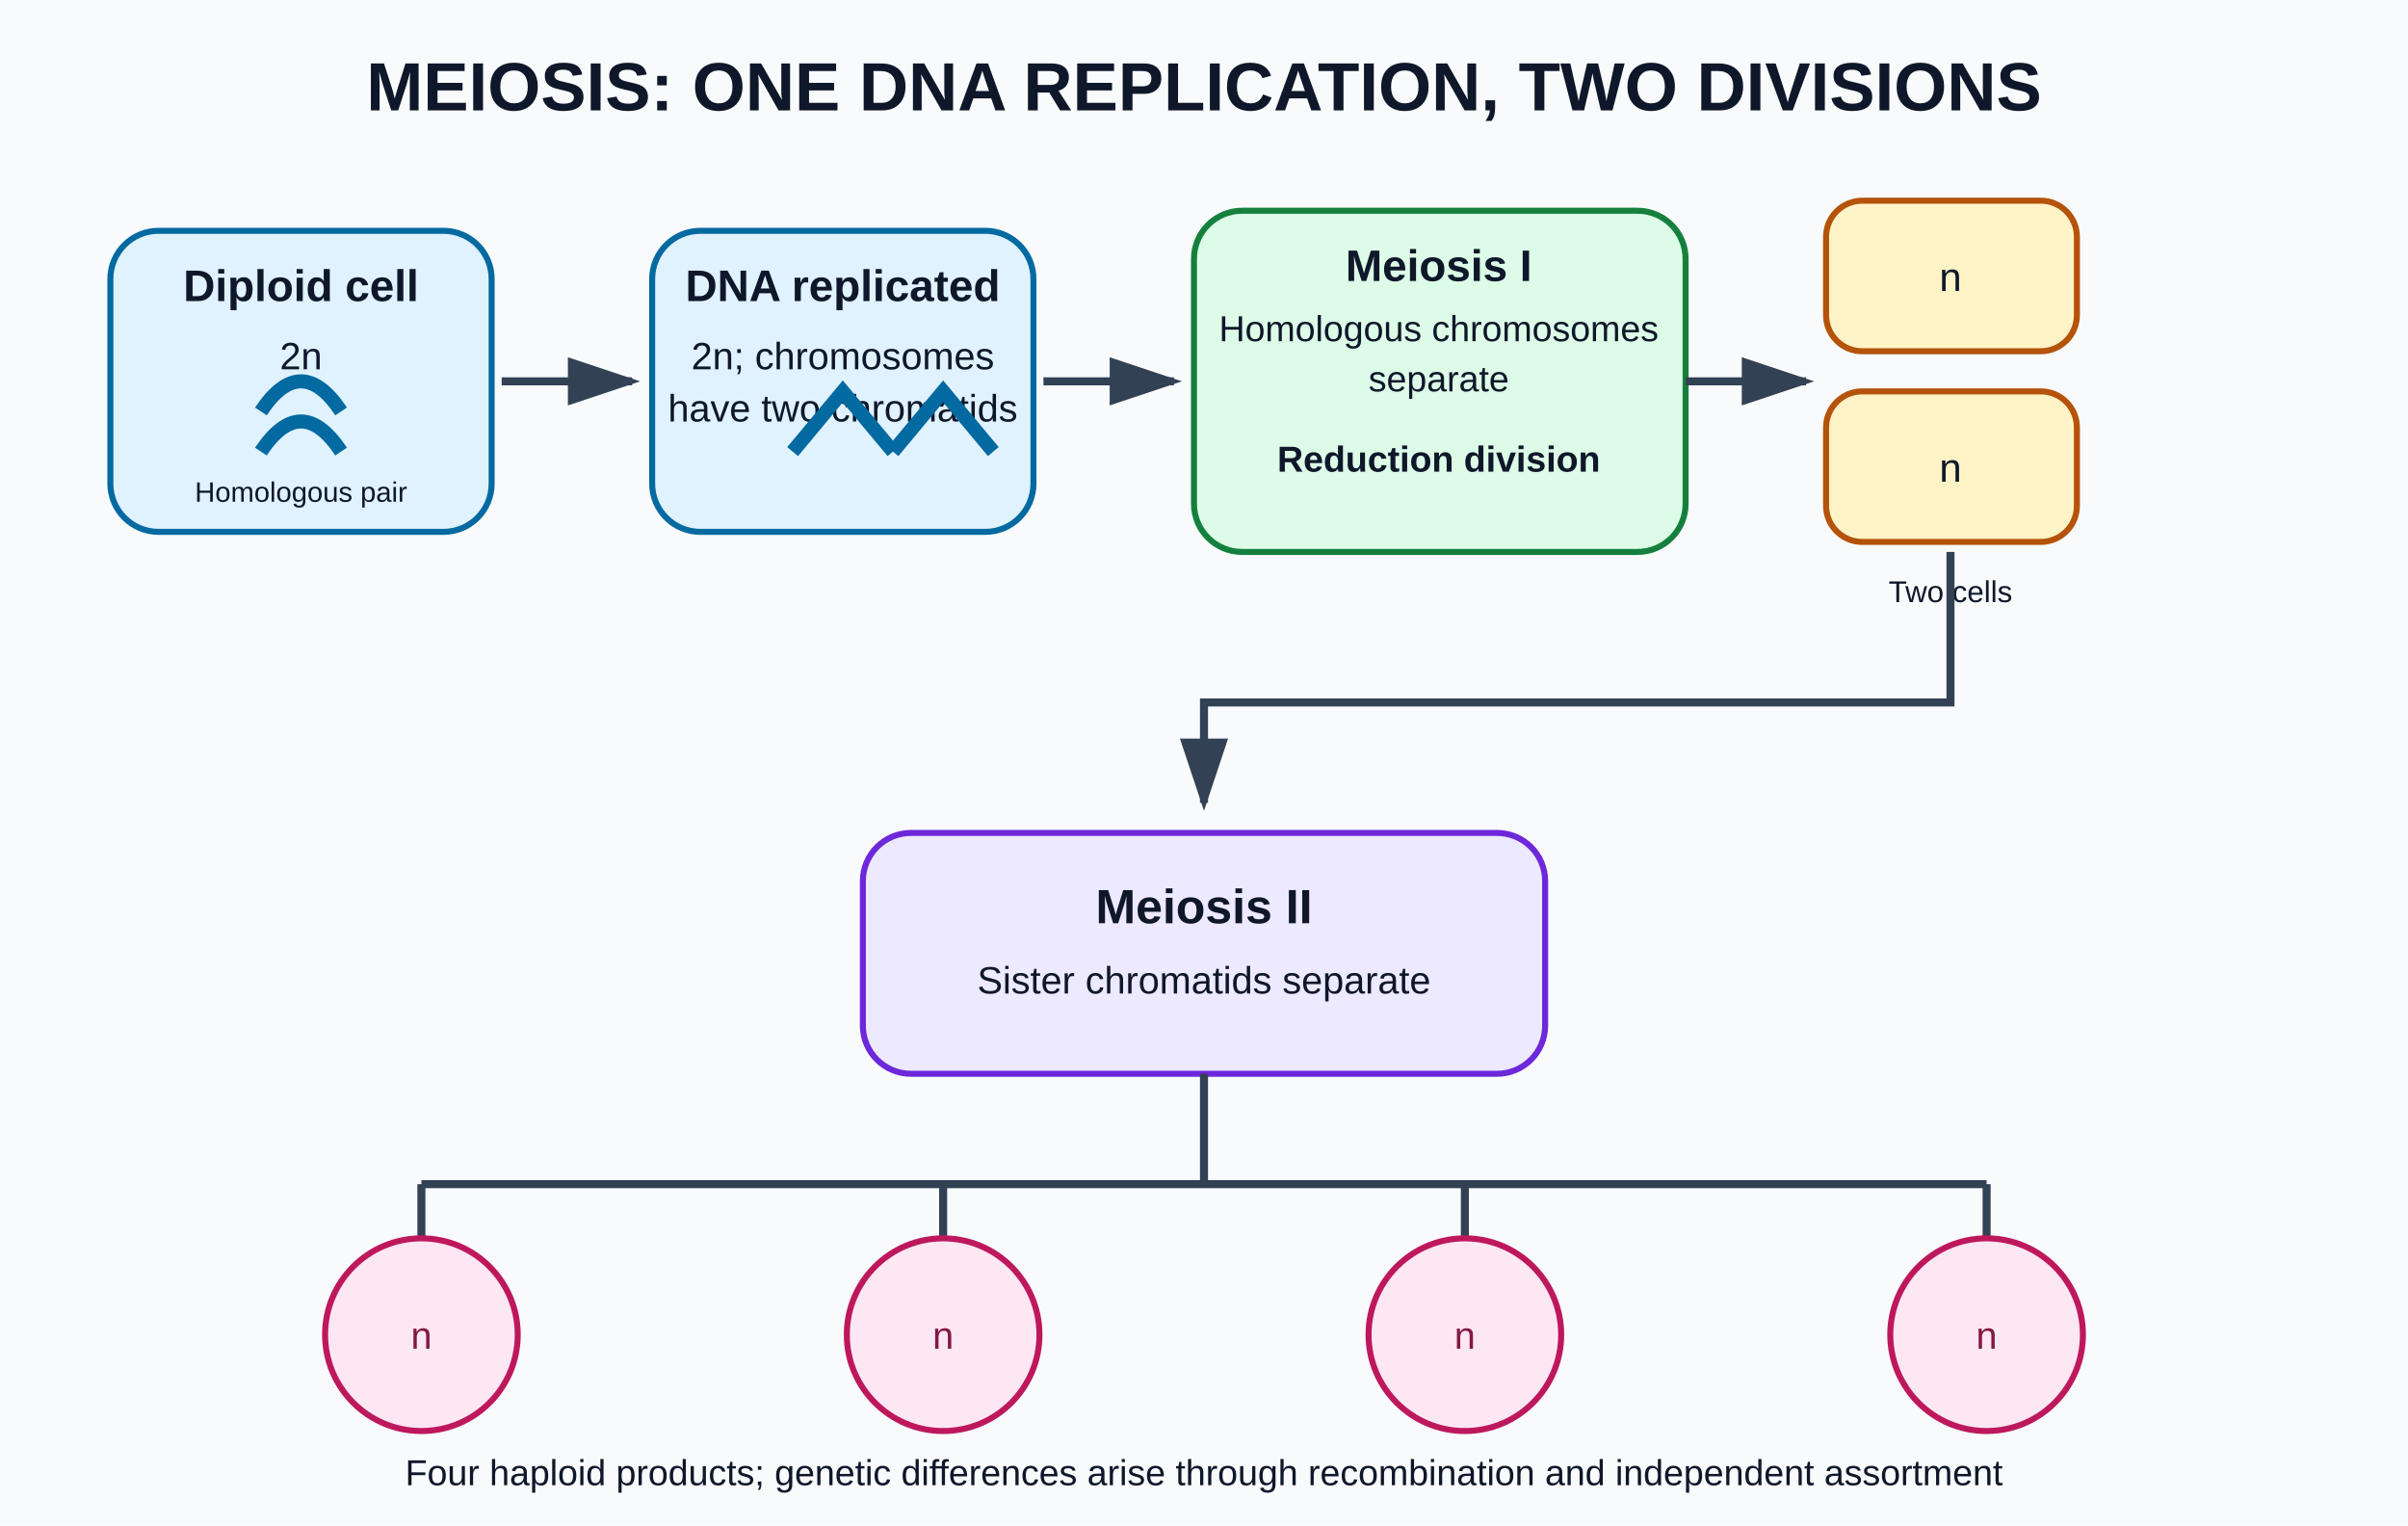
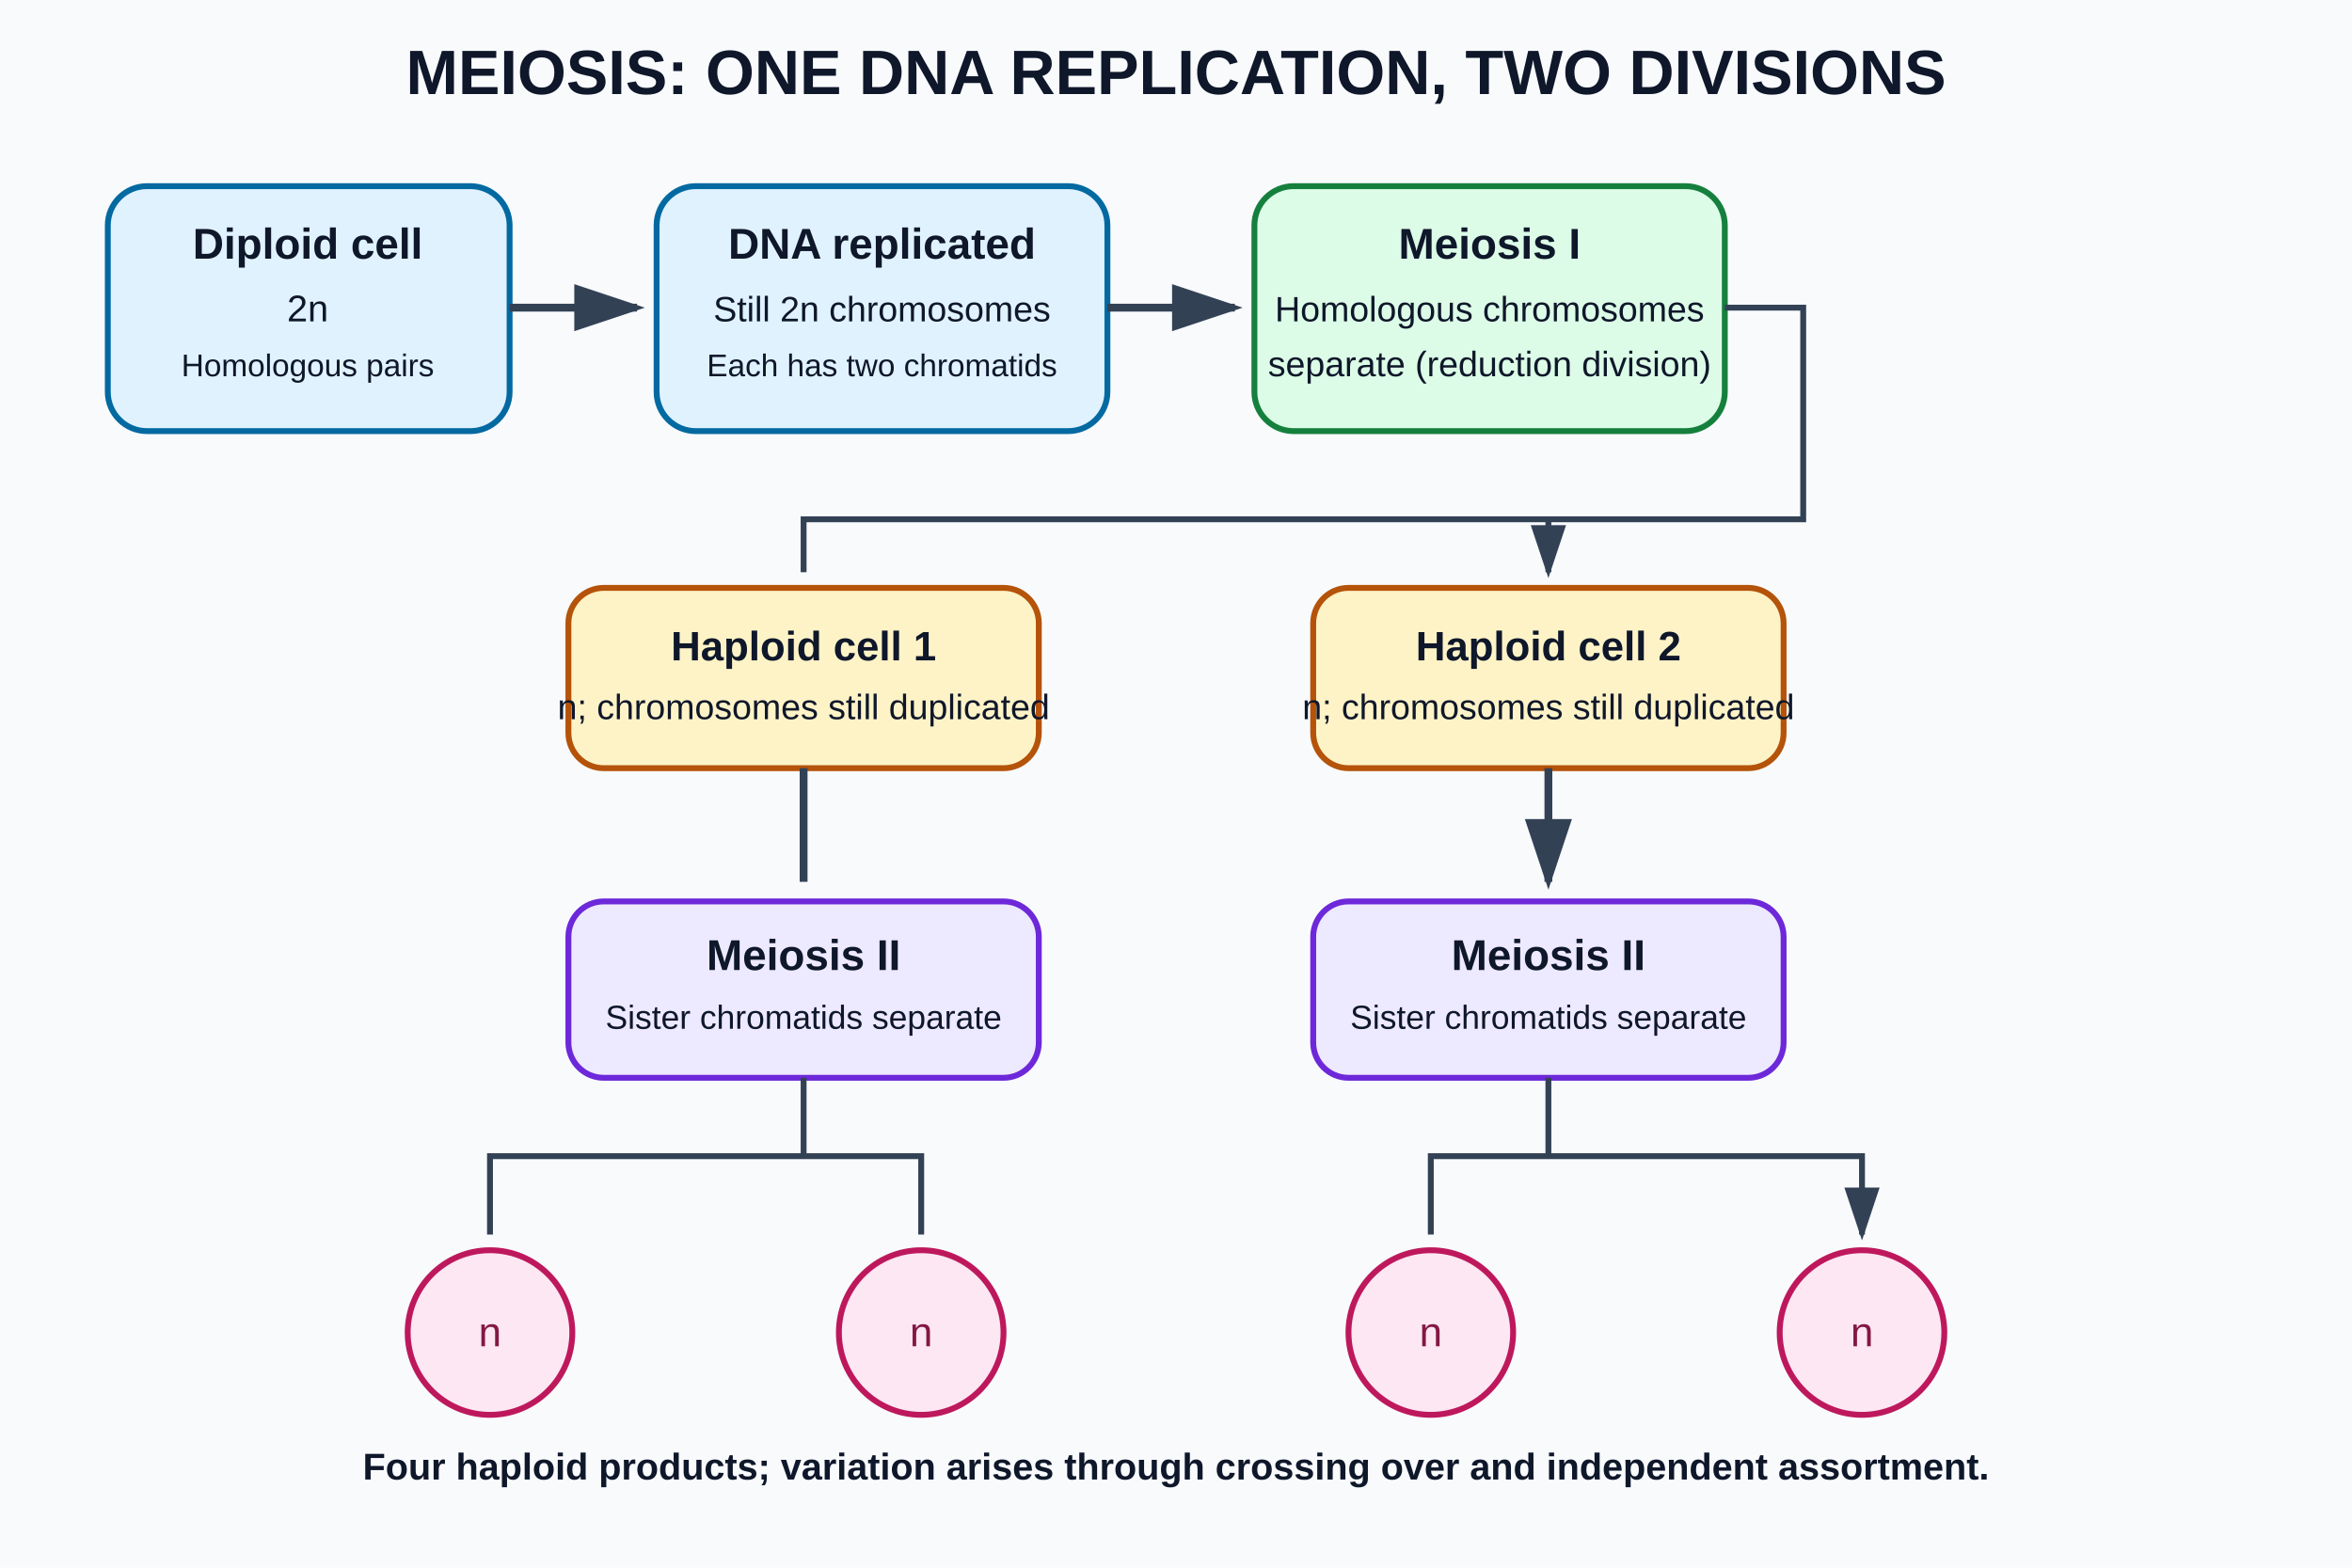
- <svg xmlns="http://www.w3.org/2000/svg" width="1200" height="760" viewBox="0 0 1200 760" role="img" aria-labelledby="title desc">
+ <svg xmlns="http://www.w3.org/2000/svg" width="1200" height="800" viewBox="0 0 1200 800" role="img" aria-labelledby="title desc">
  <defs>
-     <marker id="a" markerWidth="10" markerHeight="10" refX="8" refY="3" orient="auto">
+     <marker id="arrow" markerWidth="10" markerHeight="10" refX="8" refY="3" orient="auto">
      <path d="M0 0 L9 3 L0 6Z" fill="#334155" />
    </marker>
  </defs>
-   <rect width="1200" height="760" fill="#f8fafc" />
-   <text x="600" y="55" text-anchor="middle" font-family="Arial" font-size="34" font-weight="bold" fill="#0f172a">MEIOSIS: ONE DNA REPLICATION, TWO DIVISIONS</text>
-   <g font-family="Arial" fill="#0f172a" text-anchor="middle">
-     <rect x="55" y="115" width="190" height="150" rx="24" fill="#e0f2fe" stroke="#0369a1" stroke-width="3" />
-     <text x="150" y="150" font-size="22" font-weight="bold">Diploid cell</text>
-     <text x="150" y="184" font-size="19">2n</text>
-     <path d="M130 205 Q150 175 170 205 M130 225 Q150 195 170 225" fill="none" stroke="#0369a1" stroke-width="7" />
-     <text x="150" y="250" font-size="14">Homologous pair</text>
-     <path d="M250 190 H315" stroke="#334155" stroke-width="4" marker-end="url(#a)" />
-     <rect x="325" y="115" width="190" height="150" rx="24" fill="#e0f2fe" stroke="#0369a1" stroke-width="3" />
-     <text x="420" y="150" font-size="22" font-weight="bold">DNA replicated</text>
-     <text x="420" y="184" font-size="19">2n; chromosomes</text>
-     <text x="420" y="210" font-size="19">have two chromatids</text>
-     <path d="M395 225 l25 -30 25 30 M445 225 l25 -30 25 30" fill="none" stroke="#0369a1" stroke-width="7" />
-     <path d="M520 190 H585" stroke="#334155" stroke-width="4" marker-end="url(#a)" />
-     <rect x="595" y="105" width="245" height="170" rx="24" fill="#dcfce7" stroke="#15803d" stroke-width="3" />
-     <text x="717" y="140" font-size="22" font-weight="bold">Meiosis I</text>
-     <text x="717" y="170" font-size="18">Homologous chromosomes</text>
-     <text x="717" y="195" font-size="18">separate</text>
-     <text x="717" y="235" font-size="18" font-weight="bold">Reduction division</text>
-     <path d="M840 190 H900" stroke="#334155" stroke-width="4" marker-end="url(#a)" />
-     <g>
-       <rect x="910" y="100" width="125" height="75" rx="18" fill="#fef3c7" stroke="#b45309" stroke-width="3" />
-       <rect x="910" y="195" width="125" height="75" rx="18" fill="#fef3c7" stroke="#b45309" stroke-width="3" />
-       <text x="972" y="145" font-size="20">n</text>
-       <text x="972" y="240" font-size="20">n</text>
-       <text x="972" y="300" font-size="15">Two cells</text>
+   <rect width="1200" height="800" fill="#f8fafc" />
+   <text x="600" y="48" text-anchor="middle" font-family="Arial" font-size="32" font-weight="bold" fill="#0f172a">MEIOSIS: ONE DNA REPLICATION, TWO DIVISIONS</text>
+   <g font-family="Arial" text-anchor="middle" fill="#0f172a">
+     <rect x="55" y="95" width="205" height="125" rx="20" fill="#e0f2fe" stroke="#0369a1" stroke-width="3" />
+     <text x="157" y="132" font-size="22" font-weight="bold">Diploid cell</text>
+     <text x="157" y="164" font-size="19">2n</text>
+     <text x="157" y="192" font-size="16">Homologous pairs</text>
+     <path d="M260 157 H325" stroke="#334155" stroke-width="4" marker-end="url(#arrow)" />
+     <rect x="335" y="95" width="230" height="125" rx="20" fill="#e0f2fe" stroke="#0369a1" stroke-width="3" />
+     <text x="450" y="132" font-size="22" font-weight="bold">DNA replicated</text>
+     <text x="450" y="164" font-size="18">Still 2n chromosomes</text>
+     <text x="450" y="192" font-size="16">Each has two chromatids</text>
+     <path d="M565 157 H630" stroke="#334155" stroke-width="4" marker-end="url(#arrow)" />
+     <rect x="640" y="95" width="240" height="125" rx="20" fill="#dcfce7" stroke="#15803d" stroke-width="3" />
+     <text x="760" y="132" font-size="22" font-weight="bold">Meiosis I</text>
+     <text x="760" y="164" font-size="18">Homologous chromosomes</text>
+     <text x="760" y="192" font-size="18">separate (reduction division)</text>
+     <path d="M880 157 H920 V265 H410 V292 M920 265 H790 V292" fill="none" stroke="#334155" stroke-width="3" marker-end="url(#arrow)" />
+     <rect x="290" y="300" width="240" height="92" rx="18" fill="#fef3c7" stroke="#b45309" stroke-width="3" />
+     <rect x="670" y="300" width="240" height="92" rx="18" fill="#fef3c7" stroke="#b45309" stroke-width="3" />
+     <text x="410" y="337" font-size="21" font-weight="bold">Haploid cell 1</text>
+     <text x="410" y="367" font-size="18">n; chromosomes still duplicated</text>
+     <text x="790" y="337" font-size="21" font-weight="bold">Haploid cell 2</text>
+     <text x="790" y="367" font-size="18">n; chromosomes still duplicated</text>
+     <path d="M410 392 V450 M790 392 V450" stroke="#334155" stroke-width="4" marker-end="url(#arrow)" />
+     <rect x="290" y="460" width="240" height="90" rx="18" fill="#ede9fe" stroke="#6d28d9" stroke-width="3" />
+     <rect x="670" y="460" width="240" height="90" rx="18" fill="#ede9fe" stroke="#6d28d9" stroke-width="3" />
+     <text x="410" y="495" font-size="22" font-weight="bold">Meiosis II</text>
+     <text x="410" y="525" font-size="17">Sister chromatids separate</text>
+     <text x="790" y="495" font-size="22" font-weight="bold">Meiosis II</text>
+     <text x="790" y="525" font-size="17">Sister chromatids separate</text>
+     <path d="M410 550 V590 H250 V630 M410 590 H470 V630 M790 550 V590 H730 V630 M790 590 H950 V630" fill="none" stroke="#334155" stroke-width="3" marker-end="url(#arrow)" />
+     <g fill="#fce7f3" stroke="#be185d" stroke-width="3">
+       <circle cx="250" cy="680" r="42" />
+       <circle cx="470" cy="680" r="42" />
+       <circle cx="730" cy="680" r="42" />
+       <circle cx="950" cy="680" r="42" />
    </g>
-     <path d="M972 275 V350 H600 V400" fill="none" stroke="#334155" stroke-width="4" marker-end="url(#a)" />
-     <rect x="430" y="415" width="340" height="120" rx="24" fill="#ede9fe" stroke="#6d28d9" stroke-width="3" />
-     <text x="600" y="460" font-size="24" font-weight="bold">Meiosis II</text>
-     <text x="600" y="495" font-size="19">Sister chromatids separate</text>
-     <path d="M600 535 V590 M210 590 H990 M210 590 V617 M470 590 V617 M730 590 V617 M990 590 V617" fill="none" stroke="#334155" stroke-width="4" />
-     <g fill="#fce7f3" stroke="#be185d" stroke-width="3">
-       <circle cx="210" cy="665" r="48" />
-       <circle cx="470" cy="665" r="48" />
-       <circle cx="730" cy="665" r="48" />
-       <circle cx="990" cy="665" r="48" />
+     <g font-size="21" fill="#831843">
+       <text x="250" y="687">n</text>
+       <text x="470" y="687">n</text>
+       <text x="730" y="687">n</text>
+       <text x="950" y="687">n</text>
    </g>
-     <g font-family="Arial" font-size="19" text-anchor="middle" fill="#831843">
-       <text x="210" y="672">n</text>
-       <text x="470" y="672">n</text>
-       <text x="730" y="672">n</text>
-       <text x="990" y="672">n</text>
-     </g>
-     <text x="600" y="740" text-anchor="middle" font-family="Arial" font-size="18" fill="#0f172a">Four haploid products; genetic differences arise through recombination and independent assortment</text>
+     <text x="600" y="755" font-size="19" font-weight="bold">Four haploid products; variation arises through crossing over and independent assortment.</text>
  </g>
</svg>
